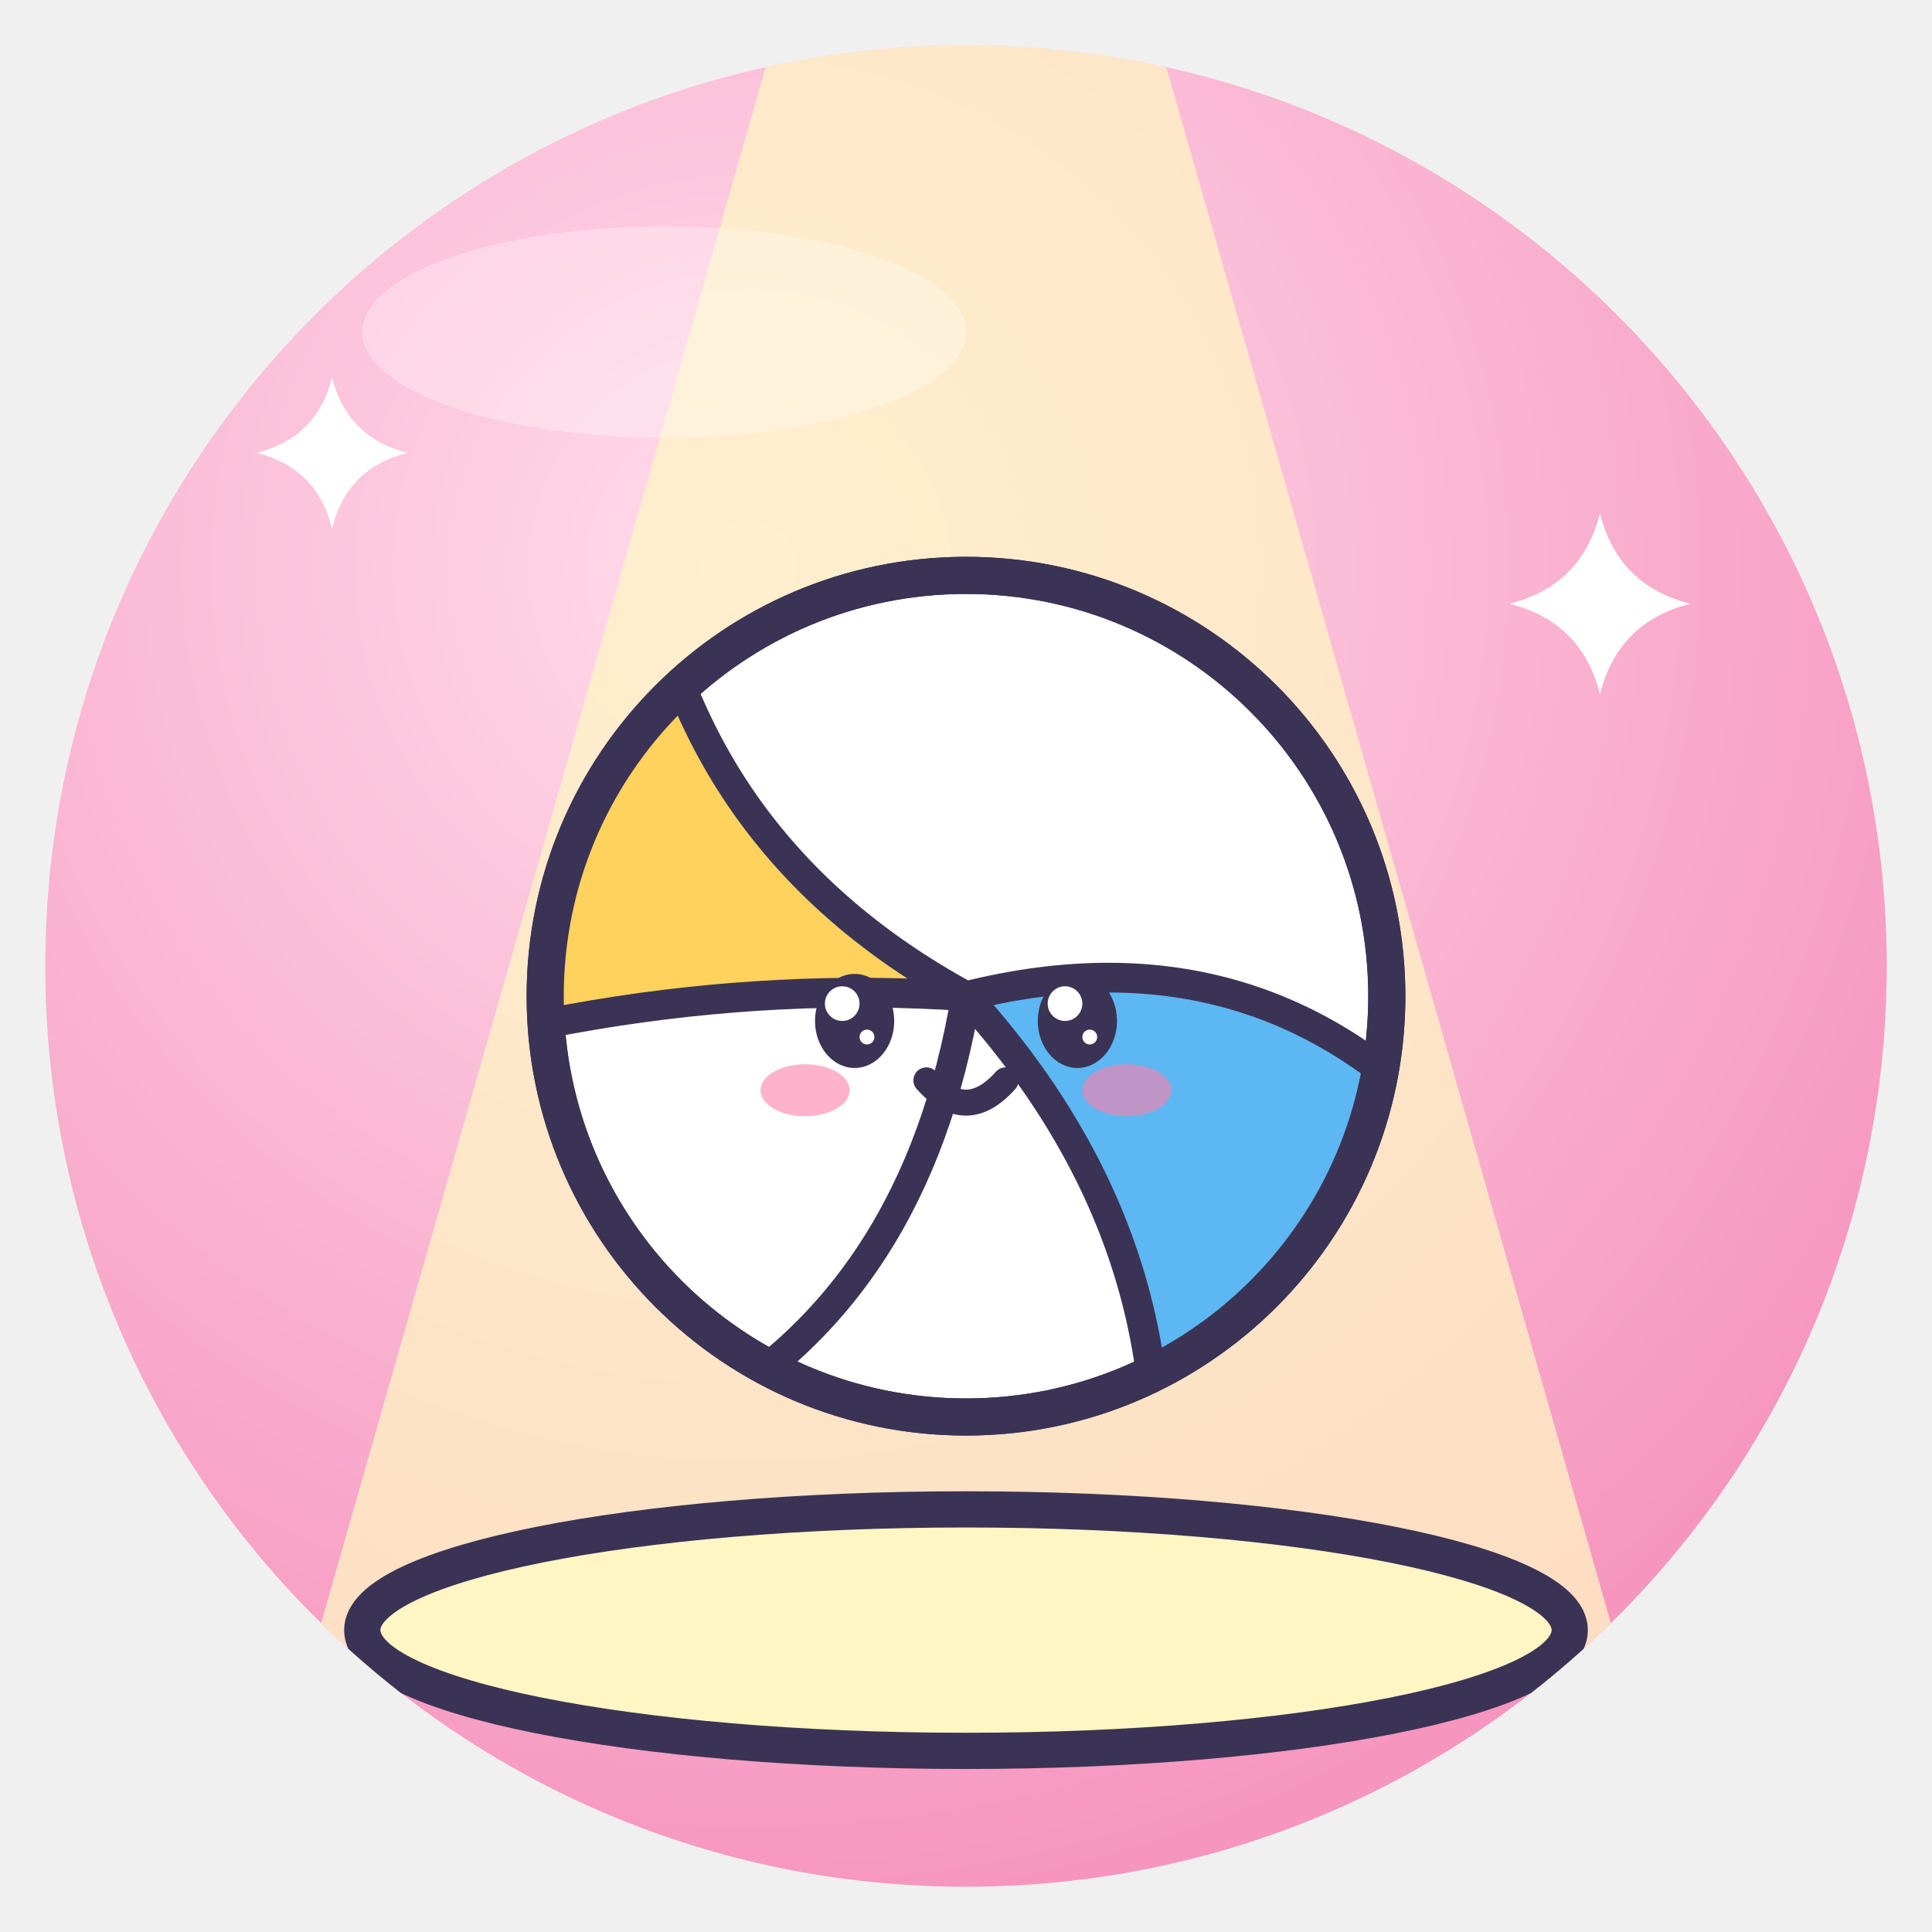
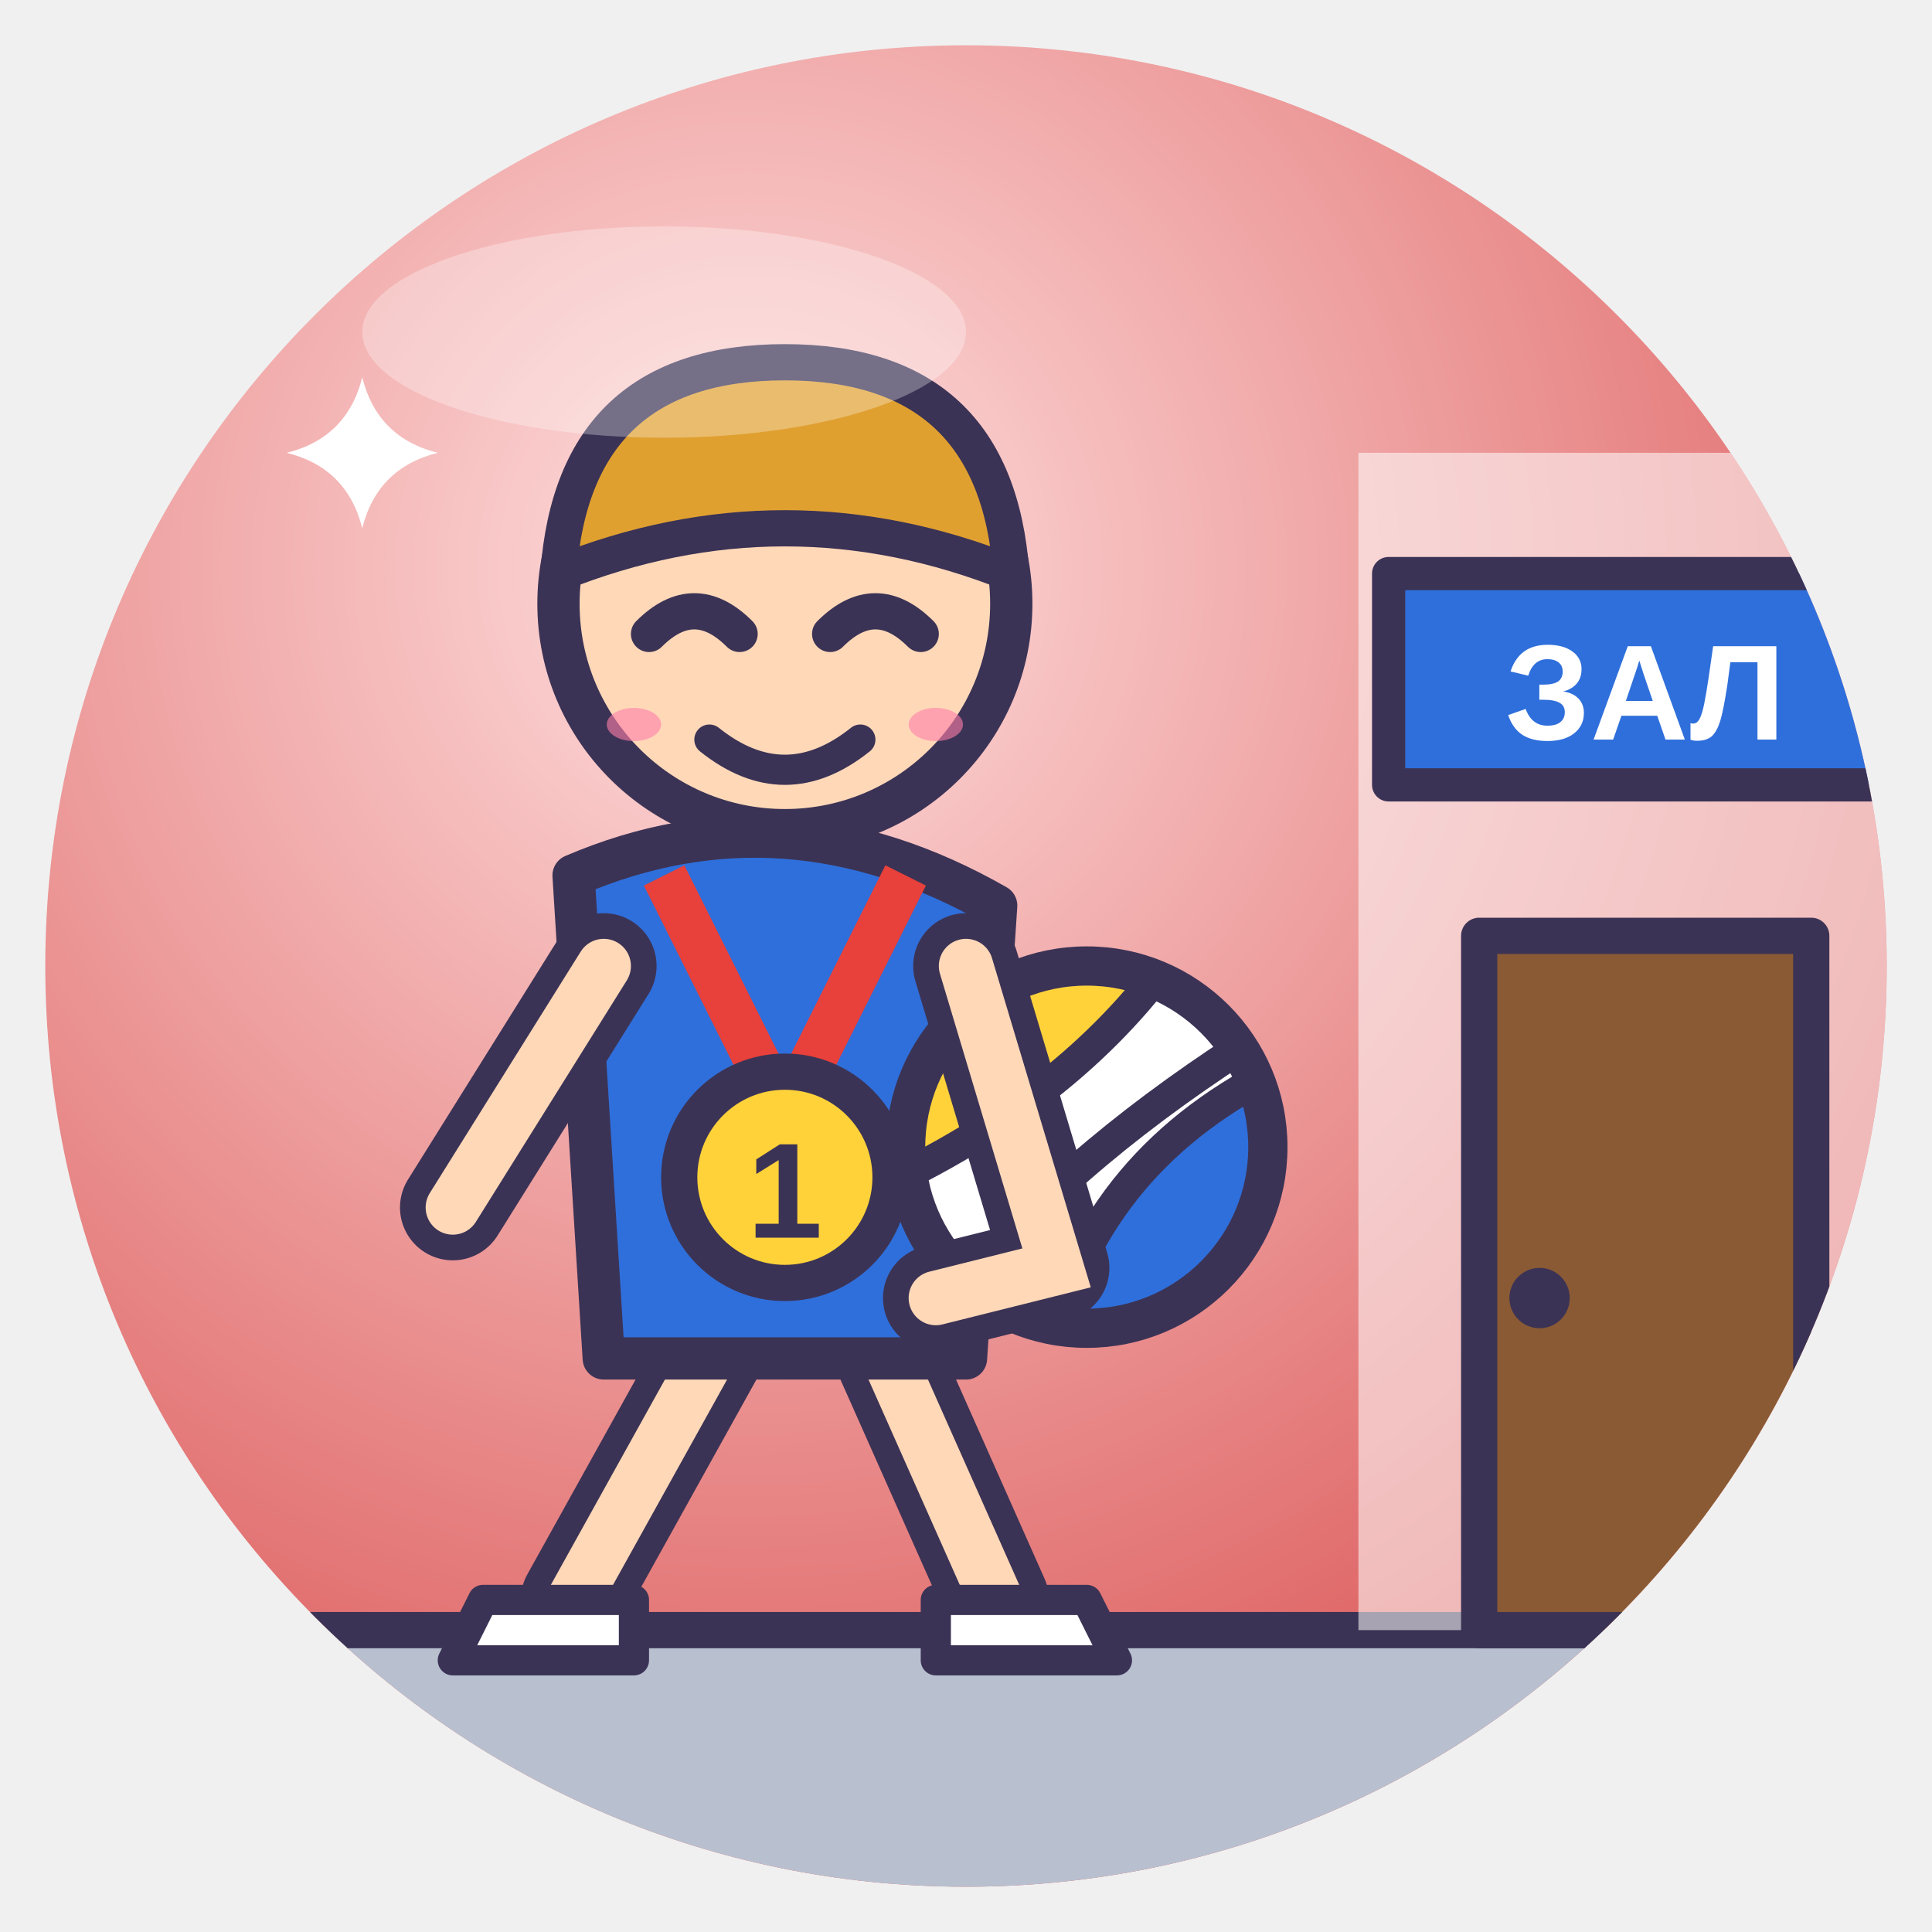
<svg xmlns="http://www.w3.org/2000/svg" viewBox="0 0 128 128" width="128" height="128">
  <defs>
    <radialGradient id="g" cx="38%" cy="28%" r="85%">
-       <stop offset="0" stop-color="#FFDCEB" />
-       <stop offset="1" stop-color="#F58CB8" />
+       <stop offset="0" stop-color="#FFE0E0" />
+       <stop offset="1" stop-color="#D84A4A" />
    </radialGradient>
    <clipPath id="c">
      <circle cx="64" cy="64" r="61" />
    </clipPath>
  </defs>
  <circle cx="64" cy="64" r="61" fill="url(#g)" />
  <g clip-path="url(#c)">
-     <path d="M52 0 L20 112 H108 L76 0Z" fill="#FFF6C4" opacity=".75" />
-     <ellipse cx="64" cy="108" rx="40" ry="8" fill="#FFF6C4" stroke="#3B3355" stroke-linejoin="round" stroke-linecap="round" stroke-width="2.4" />
-     <g transform="translate(64 66) rotate(0) scale(0.82 0.82)">
-       <circle r="34" fill="#fff" stroke="#3B3355" stroke-linejoin="round" stroke-linecap="round" stroke-width="3" />
-       <clipPath id="vbc">
-         <circle r="34" />
-       </clipPath>
-       <g clip-path="url(#vbc)">
-         <path d="M0 0 Q-22 -12 -26 -36 L-60 -30 V10 Q-30 -2 0 0Z" fill="#FFD25E" stroke="#3B3355" stroke-linejoin="round" stroke-linecap="round" stroke-width="2.4" />
-         <path d="M0 0 Q24 -6 40 12 L42 50 H14 Q20 22 0 0Z" fill="#5CB7F2" stroke="#3B3355" stroke-linejoin="round" stroke-linecap="round" stroke-width="2.4" />
-         <path d="M0 0 Q-4 24 -22 34" fill="none" stroke="#3B3355" stroke-linejoin="round" stroke-linecap="round" stroke-width="2.4" />
-       </g>
-       <circle r="34" fill="none" stroke="#3B3355" stroke-linejoin="round" stroke-linecap="round" stroke-width="3" />
-       <ellipse cx="-9" cy="2" rx="3.2" ry="3.8" fill="#3B3355" />
-       <circle cx="-10.0" cy="0.6" r="1.4" fill="#fff" />
-       <circle cx="-8.0" cy="3.3" r="0.6" fill="#fff" />
-       <ellipse cx="9" cy="2" rx="3.2" ry="3.8" fill="#3B3355" />
-       <circle cx="8.0" cy="0.6" r="1.4" fill="#fff" />
-       <circle cx="10.0" cy="3.3" r="0.6" fill="#fff" />
-       <ellipse cx="-13.0" cy="7.6" rx="3.6" ry="2.1" fill="#FF7FA8" opacity=".6" />
-       <ellipse cx="13.0" cy="7.6" rx="3.6" ry="2.1" fill="#FF7FA8" opacity=".6" />
-       <path d="M-3.2 6.8 Q0 10.4 3.2 6.8" fill="none" stroke="#3B3355" stroke-linejoin="round" stroke-linecap="round" stroke-width="2.1" />
+     <path d="M0 108 H128 V128 H0Z" fill="#B8C0D0" stroke="#3B3355" stroke-linejoin="round" stroke-linecap="round" stroke-width="2.4" />
+     <path d="M90 30 H128 V108 H90Z" fill="#fff" opacity=".55" />
+     <path d="M98 62 H120 V108 H98Z" fill="#8A5A34" stroke="#3B3355" stroke-linejoin="round" stroke-linecap="round" stroke-width="2.4" />
+     <circle cx="102" cy="86" r="2" fill="#3B3355" />
+     <path d="M92 38 H126 V52 H92Z" fill="#2F6FDB" stroke="#3B3355" stroke-linejoin="round" stroke-linecap="round" stroke-width="2.2" />
+     <text x="109" y="49" font-family="Arial, sans-serif" font-weight="bold" font-size="9" fill="#fff" text-anchor="middle">ЗАЛ</text>
+     <path d="M48 88 L38 106" fill="none" stroke="#3B3355" stroke-linejoin="round" stroke-linecap="round" stroke-width="7" />
+     <path d="M48 88 L38 106" fill="none" stroke="#FFD8B8" stroke-width="3.6" stroke-linecap="round" />
+     <path d="M58 88 L66 106" fill="none" stroke="#3B3355" stroke-linejoin="round" stroke-linecap="round" stroke-width="7" />
+     <path d="M58 88 L66 106" fill="none" stroke="#FFD8B8" stroke-width="3.6" stroke-linecap="round" />
+     <path d="M32 106 h10 v4 h-12Z M62 106 h10 l2 4 h-12Z" fill="#fff" stroke="#3B3355" stroke-linejoin="round" stroke-linecap="round" stroke-width="2" />
+     <path d="M38 58 Q52 52 66 60 L64 90 H40Z" fill="#2F6FDB" stroke="#3B3355" stroke-linejoin="round" stroke-linecap="round" stroke-width="2.8" />
+     <path d="M44 58 L52 74 L60 58" fill="none" stroke="#E8403A" stroke-width="3" />
+     <circle cx="52" cy="78" r="7" fill="#FFD23A" stroke="#3B3355" stroke-linejoin="round" stroke-linecap="round" stroke-width="2.4" />
+     <text x="52" y="82" font-family="Arial, sans-serif" font-weight="bold" font-size="9" fill="#3B3355" text-anchor="middle">1</text>
+     <clipPath id="vb22">
+       <circle cx="72" cy="76" r="12" />
+     </clipPath>
+     <circle cx="72" cy="76" r="12" fill="#fff" />
+     <g clip-path="url(#vb22)">
+       <path d="M58.8 78.4 Q71.4 72.4 78.0 62.8 L58.8 62.8Z" fill="#FFD23A" />
+       <path d="M85.2 70.6 Q72.6 76.6 69.6 89.2 L85.2 89.2Z" fill="#2F6FDB" />
+       <path d="M58.8 78.4 Q71.4 72.4 78.0 62.8 M85.2 70.6 Q72.6 76.6 69.6 89.2 M63.6 85.6 Q70.2 77.2 82.2 69.4" fill="none" stroke="#3B3355" stroke-linejoin="round" stroke-linecap="round" stroke-width="2.08" />
    </g>
-     <path d="M22 25 Q23.0 29.0 27 30 Q23.0 31.0 22 35 Q21.0 31.0 17 30 Q21.0 29.0 22 25Z" fill="#fff" />
-     <path d="M106 34 Q107.2 38.8 112 40 Q107.2 41.2 106 46 Q104.8 41.2 100 40 Q104.8 38.8 106 34Z" fill="#fff" />
+     <circle cx="72" cy="76" r="12" fill="none" stroke="#3B3355" stroke-linejoin="round" stroke-linecap="round" stroke-width="2.6" />
+     <path d="M64 64 L70 84 L62 86" fill="none" stroke="#3B3355" stroke-linejoin="round" stroke-linecap="round" stroke-width="7" />
+     <path d="M64 64 L70 84 L62 86" fill="none" stroke="#FFD8B8" stroke-width="3.6" stroke-linecap="round" />
+     <path d="M40 64 L30 80" fill="none" stroke="#3B3355" stroke-linejoin="round" stroke-linecap="round" stroke-width="7" />
+     <path d="M40 64 L30 80" fill="none" stroke="#FFD8B8" stroke-width="3.6" stroke-linecap="round" />
+     <circle cx="52" cy="40" r="15" fill="#FFD8B8" stroke="#3B3355" stroke-linejoin="round" stroke-linecap="round" stroke-width="2.8" />
+     <path d="M37 38 Q38 24 52 24 Q66 24 67 38 Q52 32 37 38Z" fill="#E0A030" stroke="#3B3355" stroke-linejoin="round" stroke-linecap="round" stroke-width="2.4" />
+     <path d="M43 42 Q46 39 49 42 M55 42 Q58 39 61 42" fill="none" stroke="#3B3355" stroke-linejoin="round" stroke-linecap="round" stroke-width="2.4" />
+     <path d="M47 49 Q52 53 57 49" fill="none" stroke="#3B3355" stroke-linejoin="round" stroke-linecap="round" stroke-width="2" />
+     <ellipse cx="42" cy="48" rx="1.8" ry="1.1" fill="#FF7FA8" opacity=".6" />
+     <ellipse cx="62" cy="48" rx="1.8" ry="1.1" fill="#FF7FA8" opacity=".6" />
+     <path d="M24 25 Q25.0 29.0 29 30 Q25.0 31.0 24 35 Q23.0 31.0 19 30 Q23.0 29.0 24 25Z" fill="#fff" />
  </g>
  <ellipse cx="44" cy="22" rx="20" ry="7" fill="#fff" opacity=".3" />
</svg>
